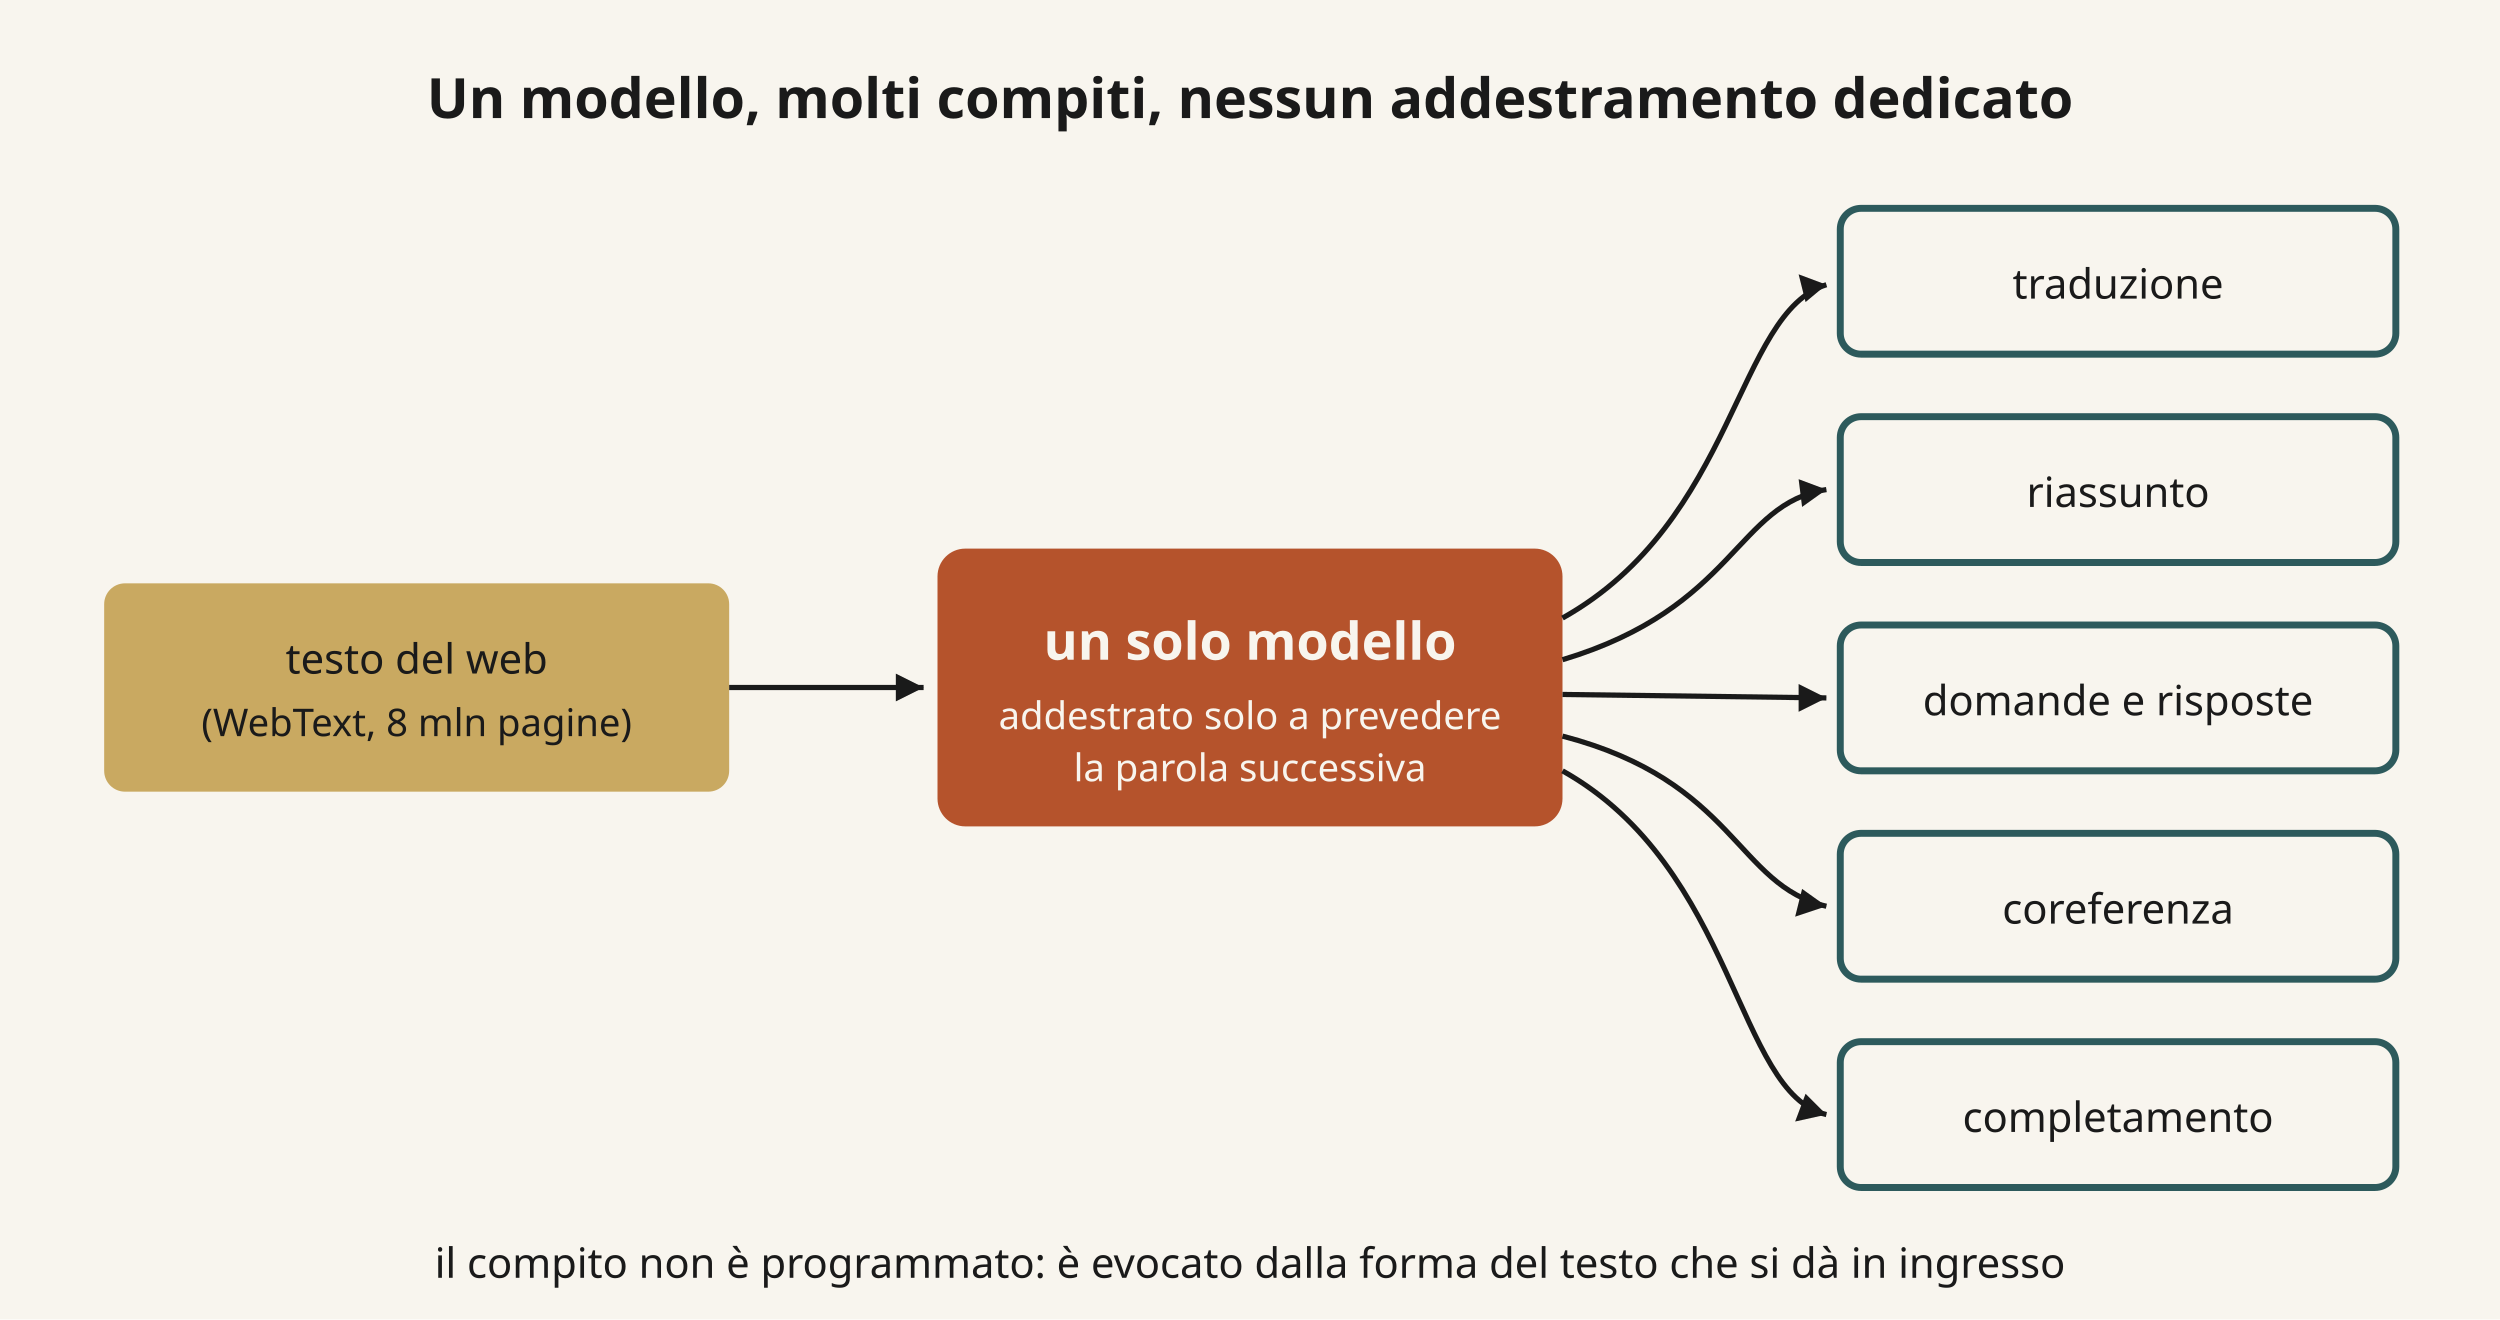
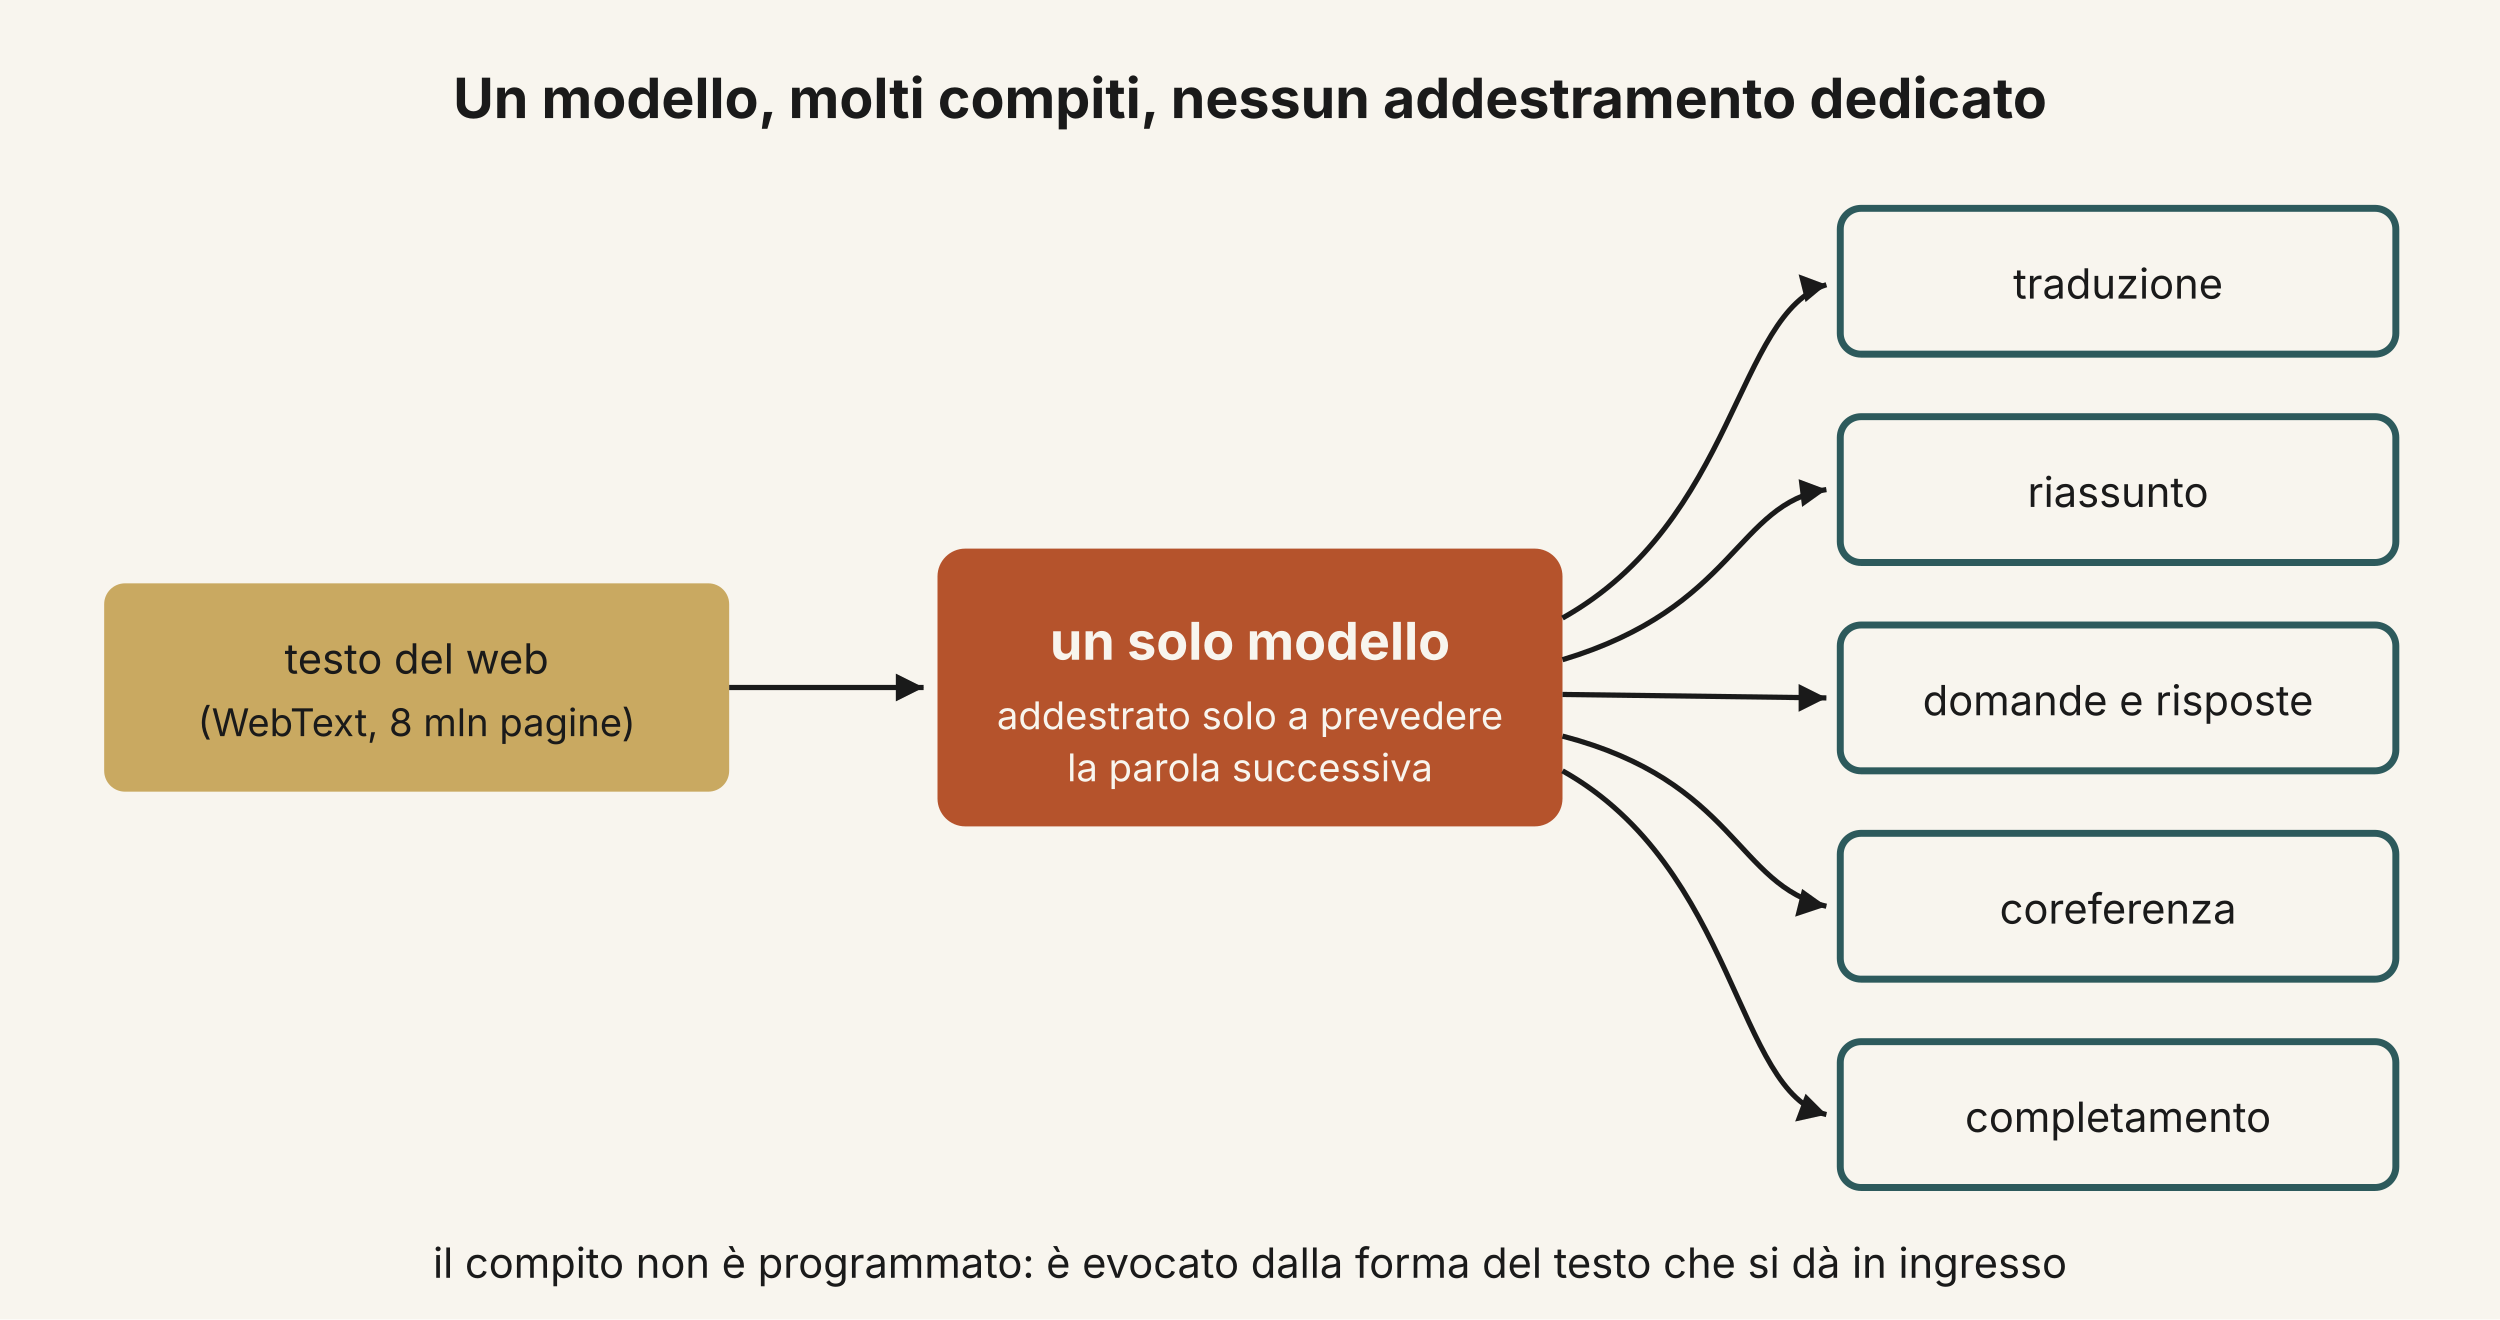
<svg xmlns="http://www.w3.org/2000/svg" viewBox="0 0 720 380" width="100%" role="img" aria-label="Un singolo modello linguistico al centro, addestrato solo a prevedere la parola successiva, si dirama verso cinque compiti diversi (traduzione, riassunto, domande e risposte, coreferenza, completamento) senza addestramento specifico per ciascuno">
  <rect x="0" y="0" width="720" height="380" fill="#F8F5EE" />
-   <text x="360" y="34" text-anchor="middle" font-family="sans-serif" font-size="16" font-weight="bold" fill="#1A1A1A">Un modello, molti compiti, nessun addestramento dedicato</text>
+   <text x="360" y="34" text-anchor="middle" font-family="Inter, system-ui, sans-serif" font-size="16" font-weight="bold" fill="#1A1A1A">Un modello, molti compiti, nessun addestramento dedicato</text>
  <rect x="270" y="158" width="180" height="80" rx="8" fill="#B5532C" />
-   <text x="360" y="190" text-anchor="middle" font-family="sans-serif" font-size="15" font-weight="bold" fill="#F8F5EE">un solo modello</text>
-   <text x="360" y="210" text-anchor="middle" font-family="sans-serif" font-size="11" fill="#F8F5EE">addestrato solo a prevedere</text>
-   <text x="360" y="225" text-anchor="middle" font-family="sans-serif" font-size="11" fill="#F8F5EE">la parola successiva</text>
-   <g font-family="sans-serif" font-size="12" fill="#1A1A1A">
+   <text x="360" y="190" text-anchor="middle" font-family="Inter, system-ui, sans-serif" font-size="15" font-weight="bold" fill="#F8F5EE">un solo modello</text>
+   <text x="360" y="210" text-anchor="middle" font-family="Inter, system-ui, sans-serif" font-size="11" fill="#F8F5EE">addestrato solo a prevedere</text>
+   <text x="360" y="225" text-anchor="middle" font-family="Inter, system-ui, sans-serif" font-size="11" fill="#F8F5EE">la parola successiva</text>
+   <g font-family="Inter, system-ui, sans-serif" font-size="12" fill="#1A1A1A">
    <rect x="530" y="60" width="160" height="42" rx="6" fill="#F8F5EE" stroke="#2D5A5C" stroke-width="2" />
    <text x="610" y="86" text-anchor="middle">traduzione</text>
    <rect x="530" y="120" width="160" height="42" rx="6" fill="#F8F5EE" stroke="#2D5A5C" stroke-width="2" />
    <text x="610" y="146" text-anchor="middle">riassunto</text>
    <rect x="530" y="180" width="160" height="42" rx="6" fill="#F8F5EE" stroke="#2D5A5C" stroke-width="2" />
    <text x="610" y="206" text-anchor="middle">domande e risposte</text>
    <rect x="530" y="240" width="160" height="42" rx="6" fill="#F8F5EE" stroke="#2D5A5C" stroke-width="2" />
    <text x="610" y="266" text-anchor="middle">coreferenza</text>
    <rect x="530" y="300" width="160" height="42" rx="6" fill="#F8F5EE" stroke="#2D5A5C" stroke-width="2" />
    <text x="610" y="326" text-anchor="middle">completamento</text>
  </g>
  <g stroke="#1A1A1A" stroke-width="1.5" fill="none">
    <path d="M450 178 C 500 150, 500 90, 526 82" />
    <path d="M450 190 C 500 175, 500 145, 526 141" />
    <path d="M450 200 L 526 201" />
    <path d="M450 212 C 500 225, 500 255, 526 261" />
    <path d="M450 222 C 500 250, 500 315, 526 321" />
  </g>
  <g fill="#1A1A1A">
    <path d="M526 82 L 518 79 L 520 87 Z" />
    <path d="M526 141 L 518 138 L 519 146 Z" />
    <path d="M526 201 L 518 197 L 518 205 Z" />
    <path d="M526 261 L 519 256 L 517 264 Z" />
    <path d="M526 321 L 520 315 L 517 323 Z" />
  </g>
  <rect x="30" y="168" width="180" height="60" rx="6" fill="#C9A961" />
-   <text x="120" y="194" text-anchor="middle" font-family="sans-serif" font-size="12" fill="#1A1A1A">testo del web</text>
-   <text x="120" y="212" text-anchor="middle" font-family="sans-serif" font-size="11" fill="#1A1A1A">(WebText, 8 mln pagine)</text>
+   <text x="120" y="194" text-anchor="middle" font-family="Inter, system-ui, sans-serif" font-size="12" fill="#1A1A1A">testo del web</text>
+   <text x="120" y="212" text-anchor="middle" font-family="Inter, system-ui, sans-serif" font-size="11" fill="#1A1A1A">(WebText, 8 mln pagine)</text>
  <line x1="210" y1="198" x2="266" y2="198" stroke="#1A1A1A" stroke-width="1.5" />
  <path d="M266 198 L 258 194 L 258 202 Z" fill="#1A1A1A" />
-   <text x="360" y="368" text-anchor="middle" font-family="sans-serif" font-size="12" fill="#1A1A1A">il compito non è programmato: è evocato dalla forma del testo che si dà in ingresso</text>
+   <text x="360" y="368" text-anchor="middle" font-family="Inter, system-ui, sans-serif" font-size="12" fill="#1A1A1A">il compito non è programmato: è evocato dalla forma del testo che si dà in ingresso</text>
</svg>
